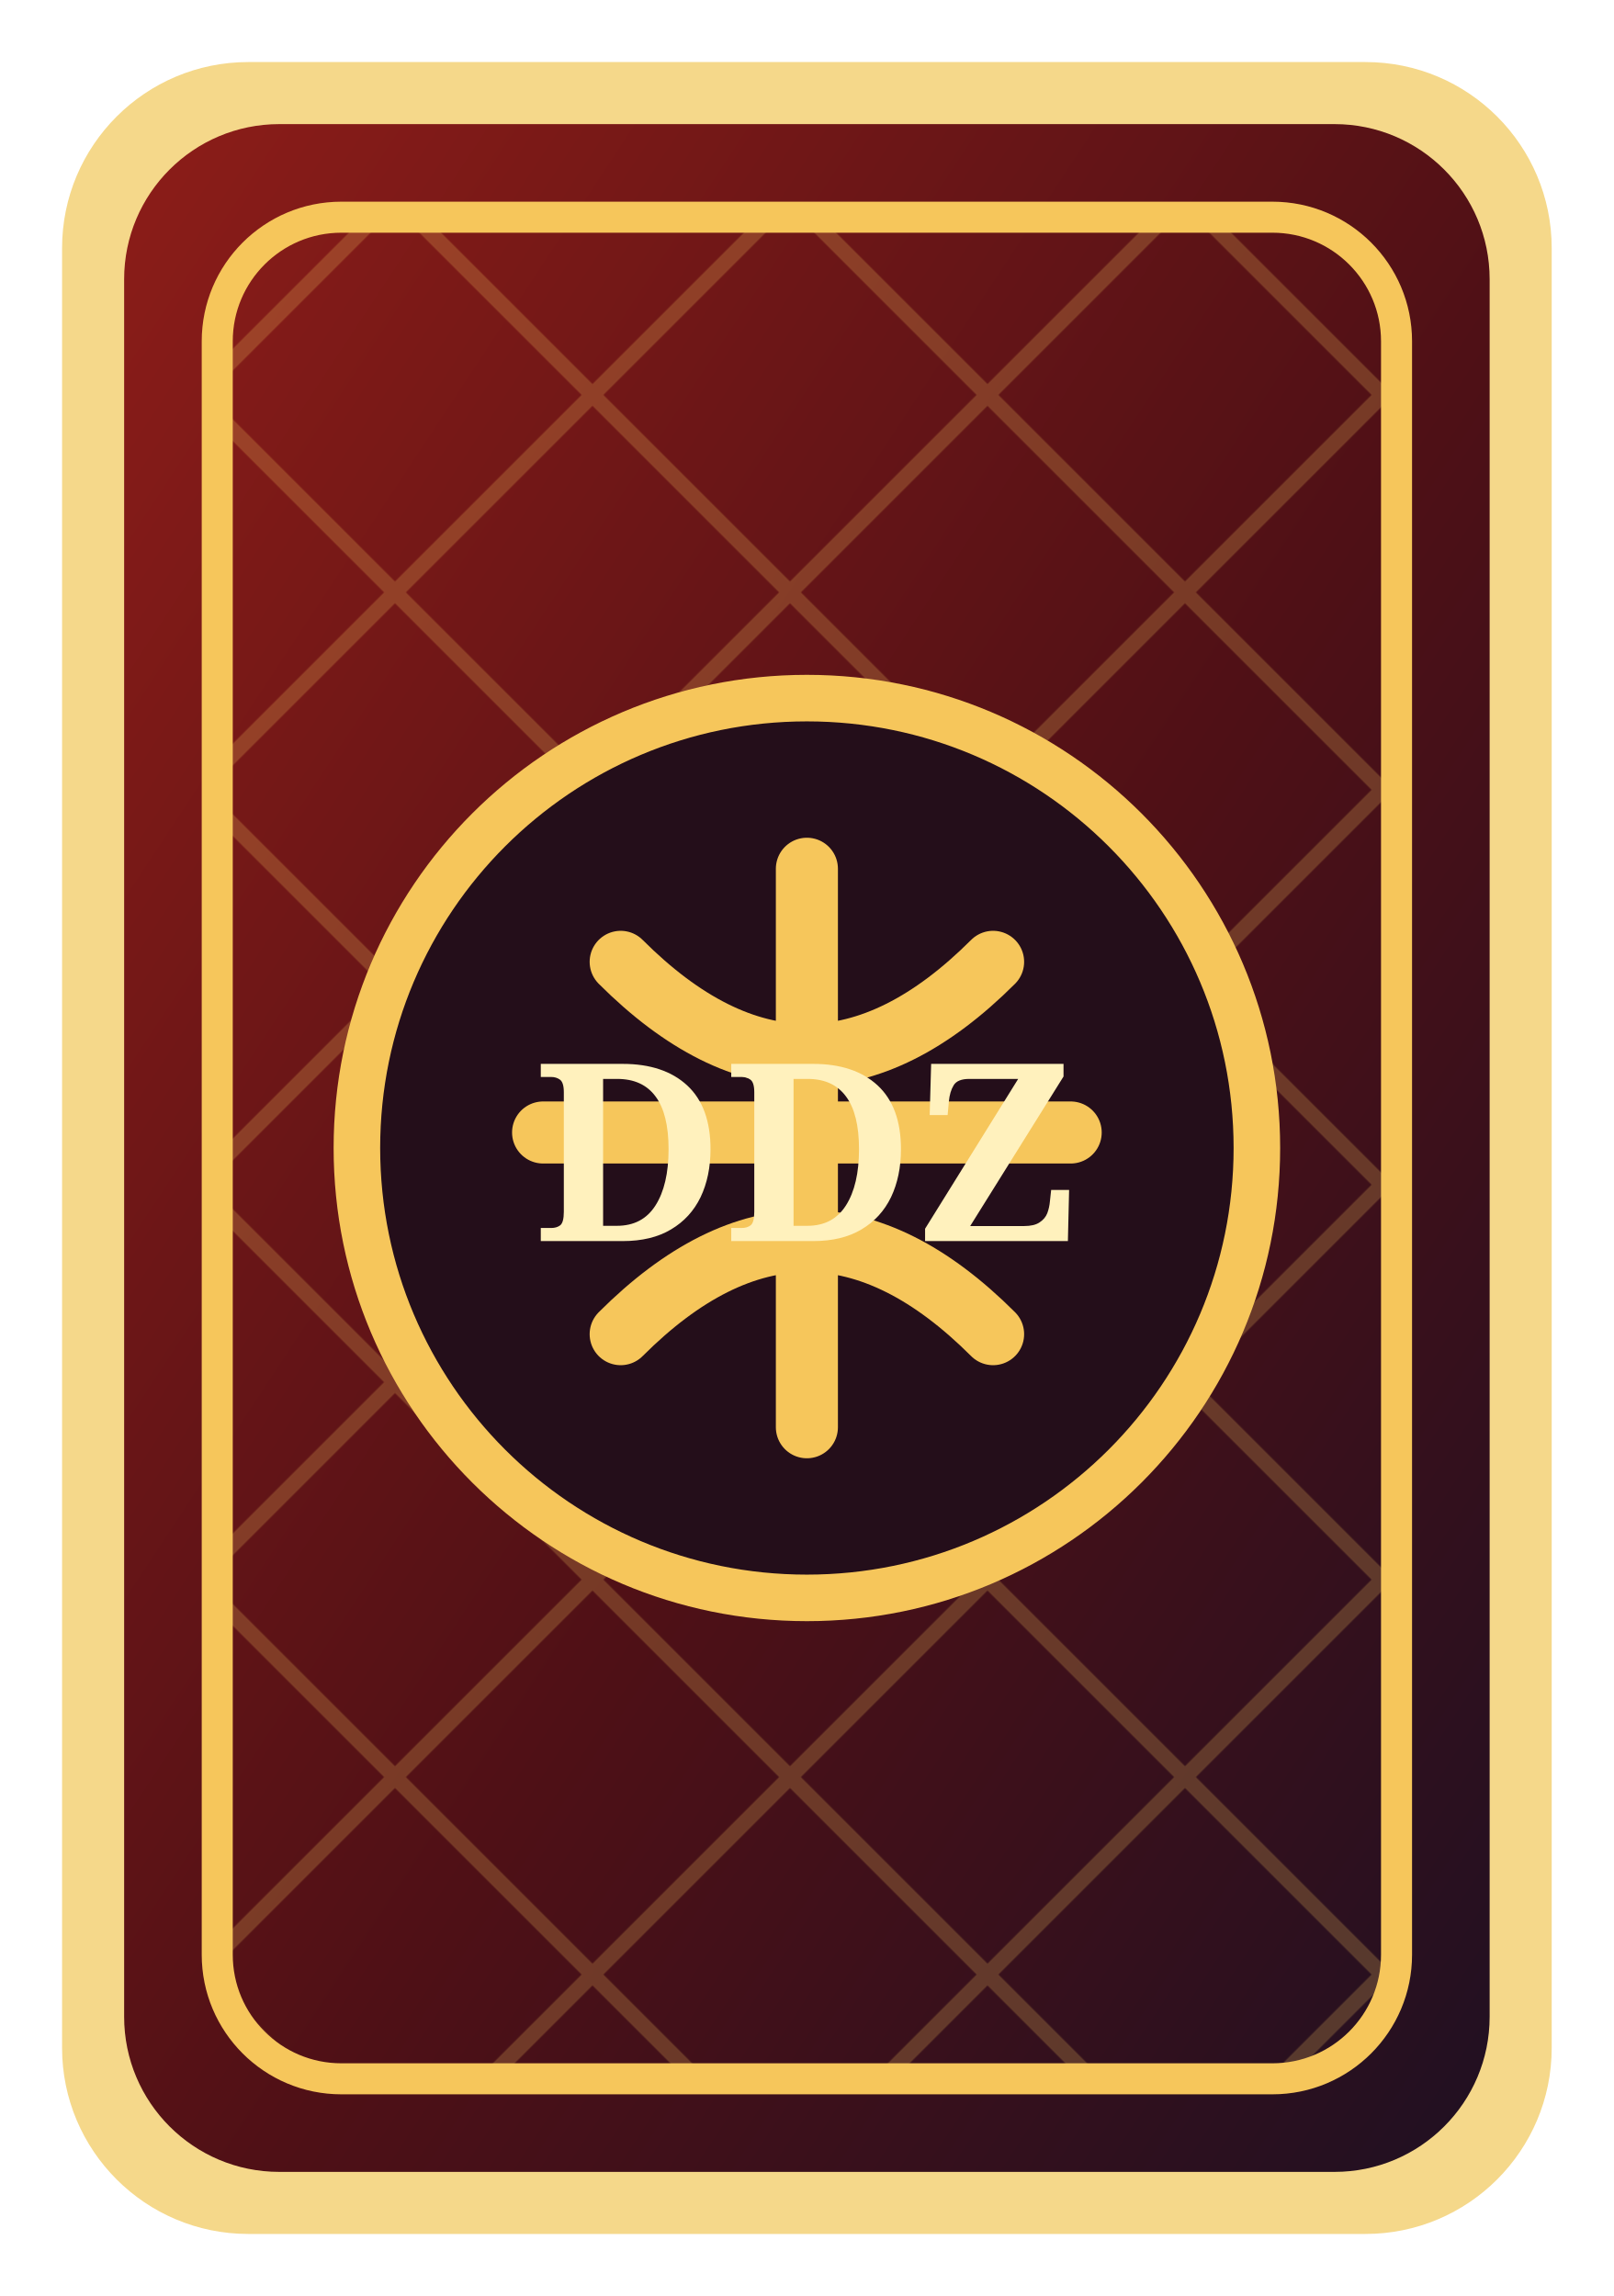
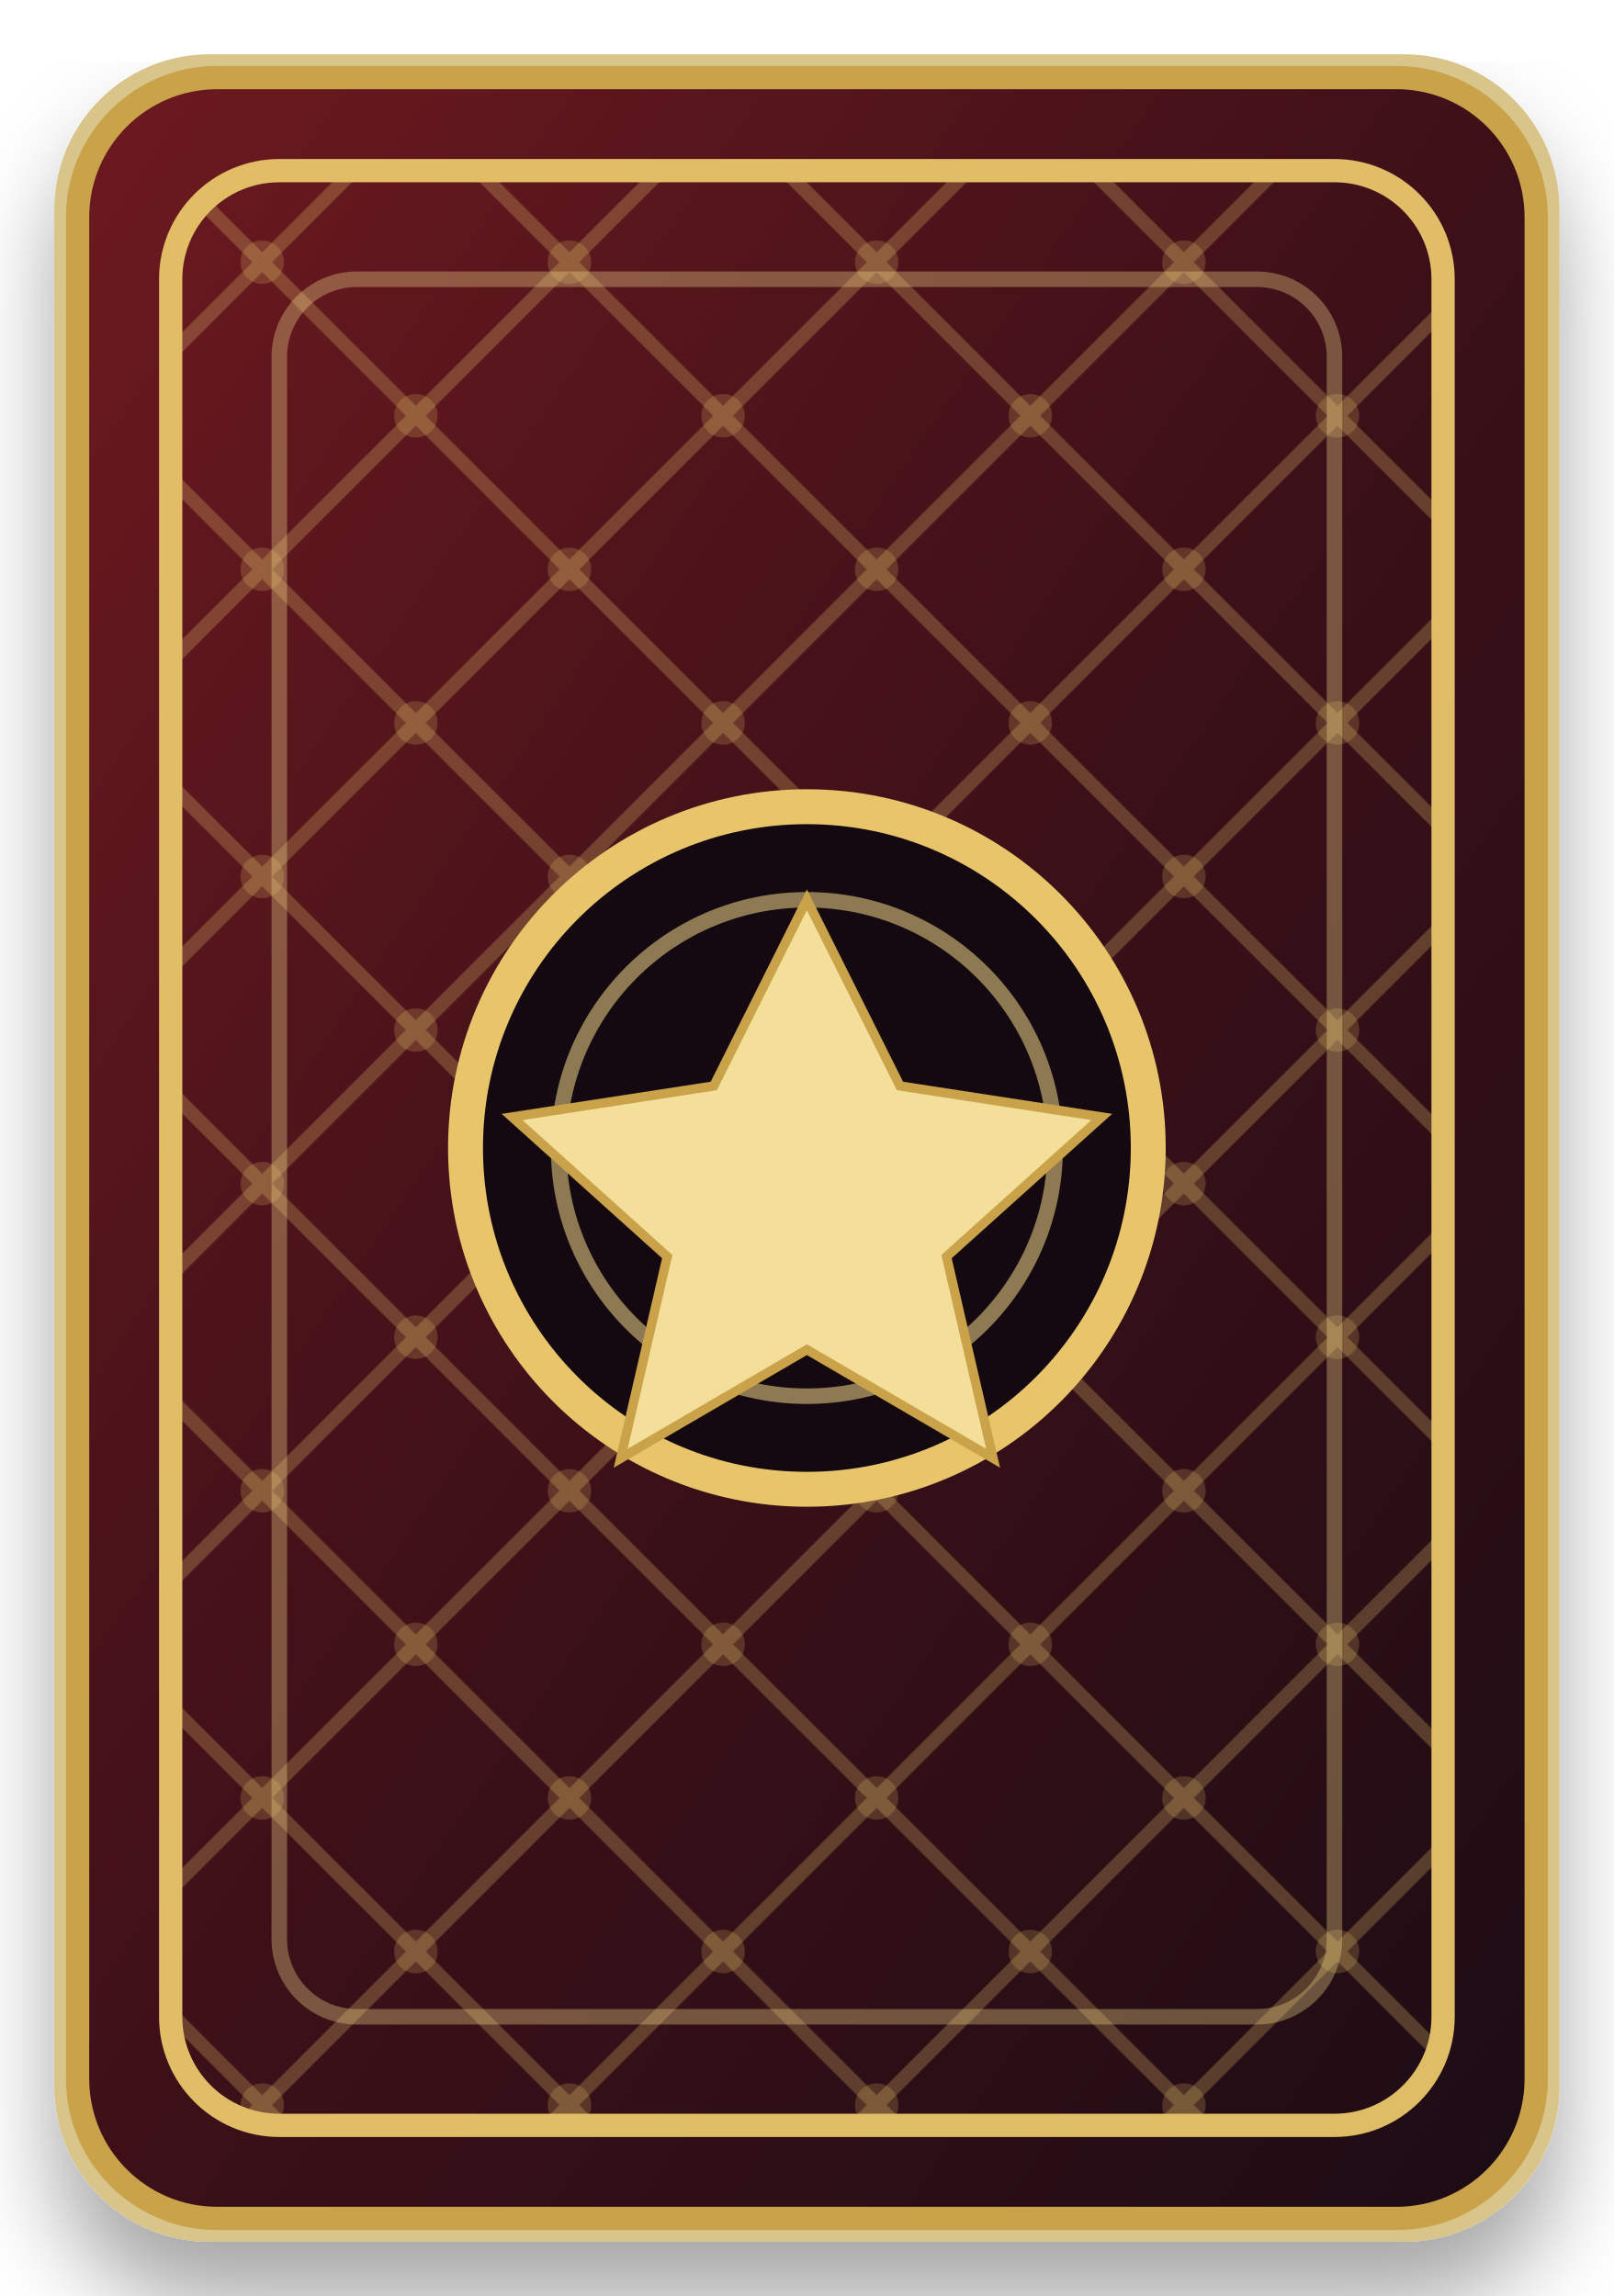
- <svg xmlns="http://www.w3.org/2000/svg" width="104" height="148" viewBox="0 0 104 148" role="img" aria-label="Dou Dizhu card back">
+ <svg xmlns="http://www.w3.org/2000/svg" width="104" height="148" viewBox="0 0 104 148" role="img" aria-label="Dou Dizhu card back v2">
  <defs>
-     <linearGradient id="back" x1="0" x2="1" y1="0" y2="1">
-       <stop offset="0" stop-color="#8d1d18" />
-       <stop offset=".55" stop-color="#4f1016" />
-       <stop offset="1" stop-color="#1f1022" />
+     <linearGradient id="backField" x1="0" y1="0" x2="1" y2="1">
+       <stop offset="0" stop-color="#6e1a1f" />
+       <stop offset=".5" stop-color="#3d1018" />
+       <stop offset="1" stop-color="#1c0c14" />
    </linearGradient>
-     <pattern id="diamond" width="18" height="18" patternUnits="userSpaceOnUse" patternTransform="rotate(45)">
-       <rect width="18" height="18" fill="none" />
-       <path d="M0 9 H18 M9 0 V18" stroke="#f6c65b" stroke-width="1" opacity=".23" />
+     <pattern id="lattice" width="14" height="14" patternUnits="userSpaceOnUse" patternTransform="rotate(45 7 7)">
+       <rect width="14" height="14" fill="none" />
+       <path d="M0 7 H14 M7 0 V14" stroke="#e8c56a" stroke-width=".9" opacity=".28" />
+       <circle cx="7" cy="7" r="1.4" fill="#e8c56a" opacity=".22" />
    </pattern>
+     <filter id="backShadow" x="-20%" y="-15%" width="140%" height="140%">
+       <feDropShadow dx="0" dy="4" stdDeviation="3" flood-color="#12080a" flood-opacity=".35" />
+     </filter>
  </defs>
-   <rect x="4" y="4" width="96" height="140" rx="12" fill="#f5d88a" />
-   <rect x="8" y="8" width="88" height="132" rx="10" fill="url(#back)" />
-   <rect x="14" y="14" width="76" height="120" rx="8" fill="url(#diamond)" stroke="#f6c65b" stroke-width="2" />
-   <circle cx="52" cy="74" r="29" fill="#240e1a" stroke="#f6c65b" stroke-width="3" />
-   <path d="M35 73h34M52 56v36M40 62c8 8 16 8 24 0M40 86c8-8 16-8 24 0" stroke="#f6c65b" stroke-width="4" stroke-linecap="round" fill="none" />
-   <text x="52" y="80" text-anchor="middle" font-family="serif" font-size="16" font-weight="800" fill="#fff1bd">DDZ</text>
+   <rect x="3.5" y="3.5" width="97" height="141" rx="10" fill="#d9c48a" filter="url(#backShadow)" />
+   <rect x="5" y="5" width="94" height="138" rx="9" fill="url(#backField)" stroke="#c9a24a" stroke-width="1.5" />
+   <rect x="11" y="11" width="82" height="126" rx="7" fill="url(#lattice)" stroke="#e8c56a" stroke-width="1.5" opacity=".95" />
+   <rect x="18" y="18" width="68" height="112" rx="5" fill="none" stroke="#f0d78a" stroke-width="1" opacity=".35" />
+   <circle cx="52" cy="74" r="22" fill="#140910" stroke="#e8c56a" stroke-width="2.25" />
+   <circle cx="52" cy="74" r="16" fill="none" stroke="#f0d78a" stroke-width="1" opacity=".55" />
+   <path d="M52 58 L58 70 L71 72 L61 81 L64 94 L52 87 L40 94 L43 81 L33 72 L46 70 Z" fill="#f3df9a" stroke="#c9a24a" stroke-width=".6" />
</svg>
